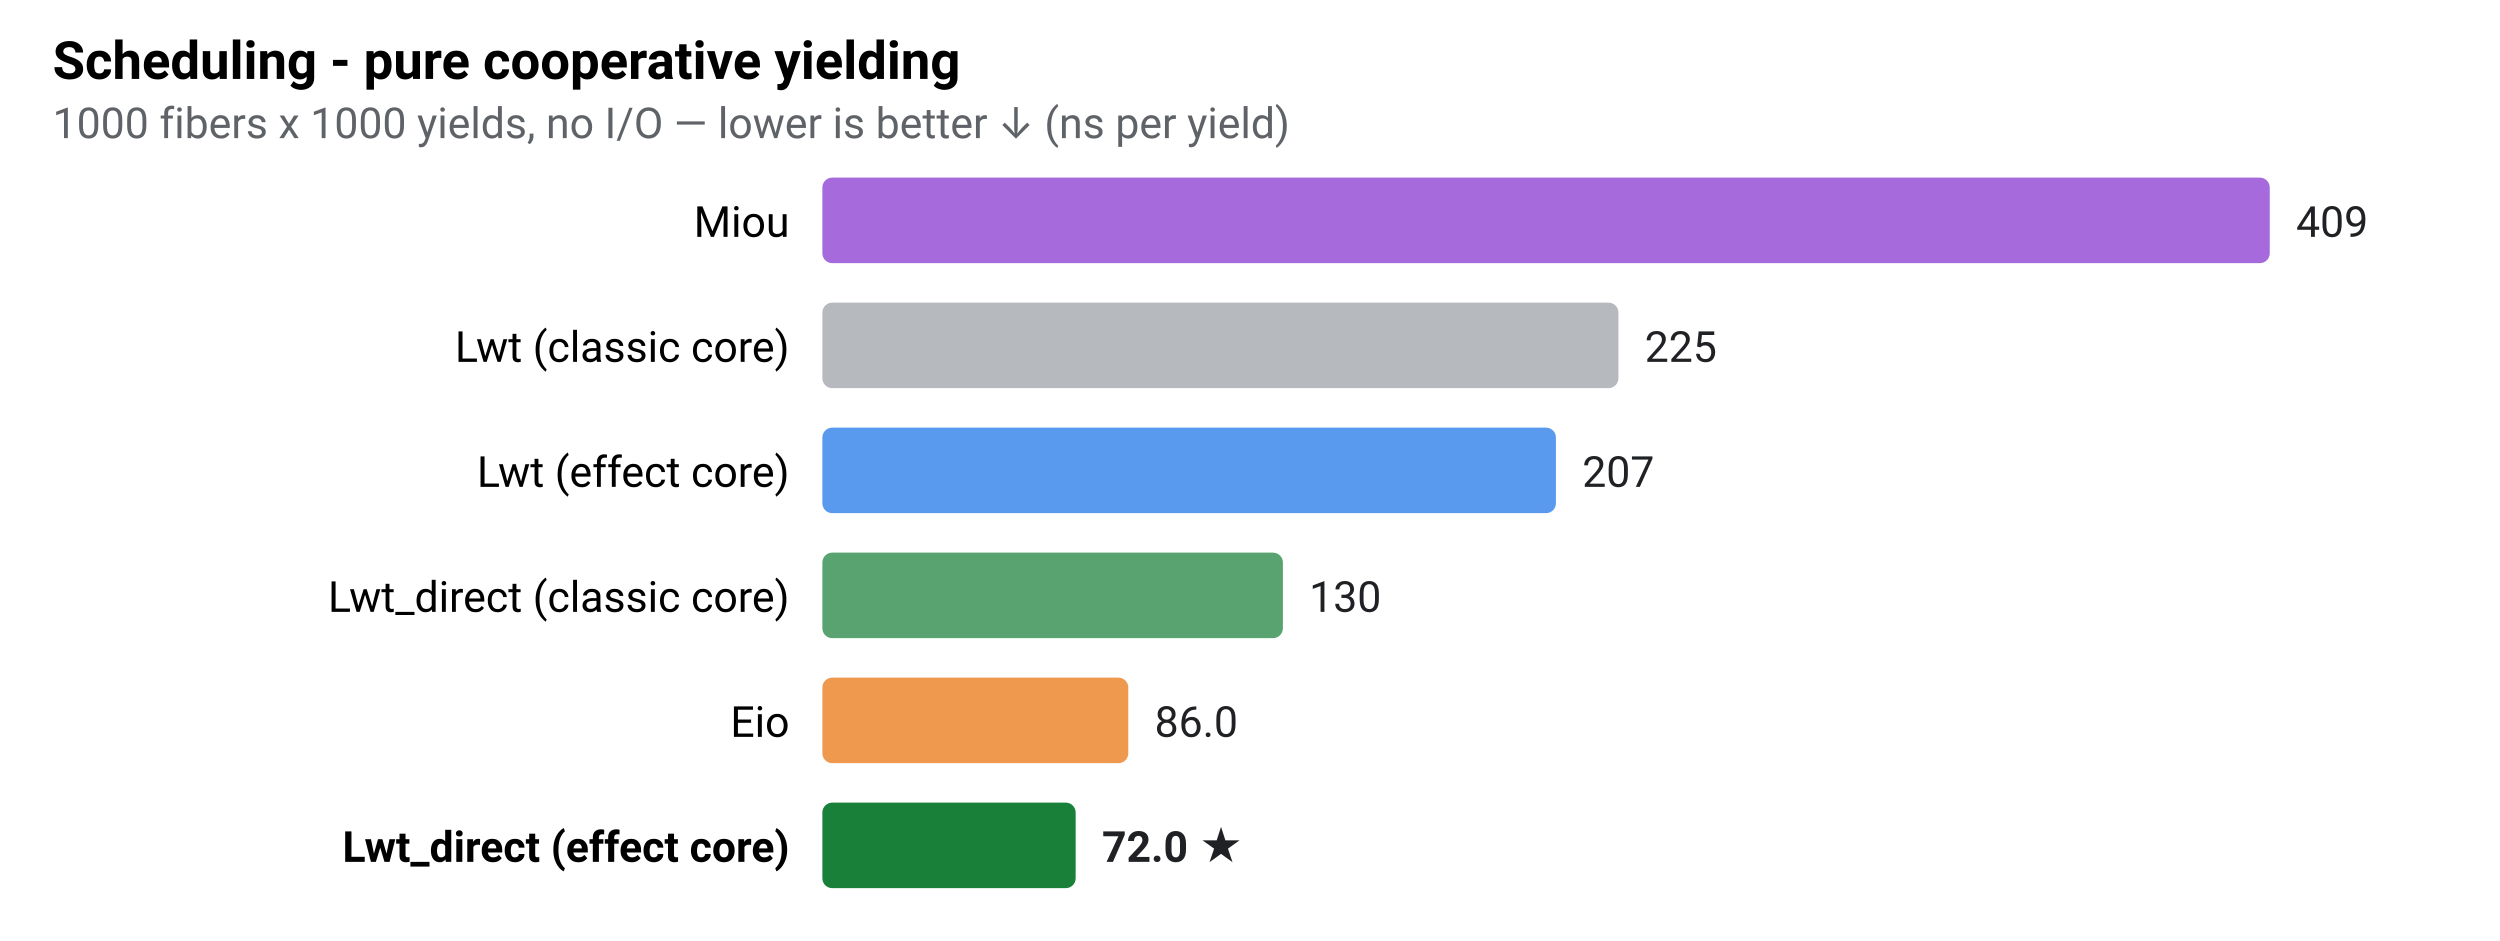
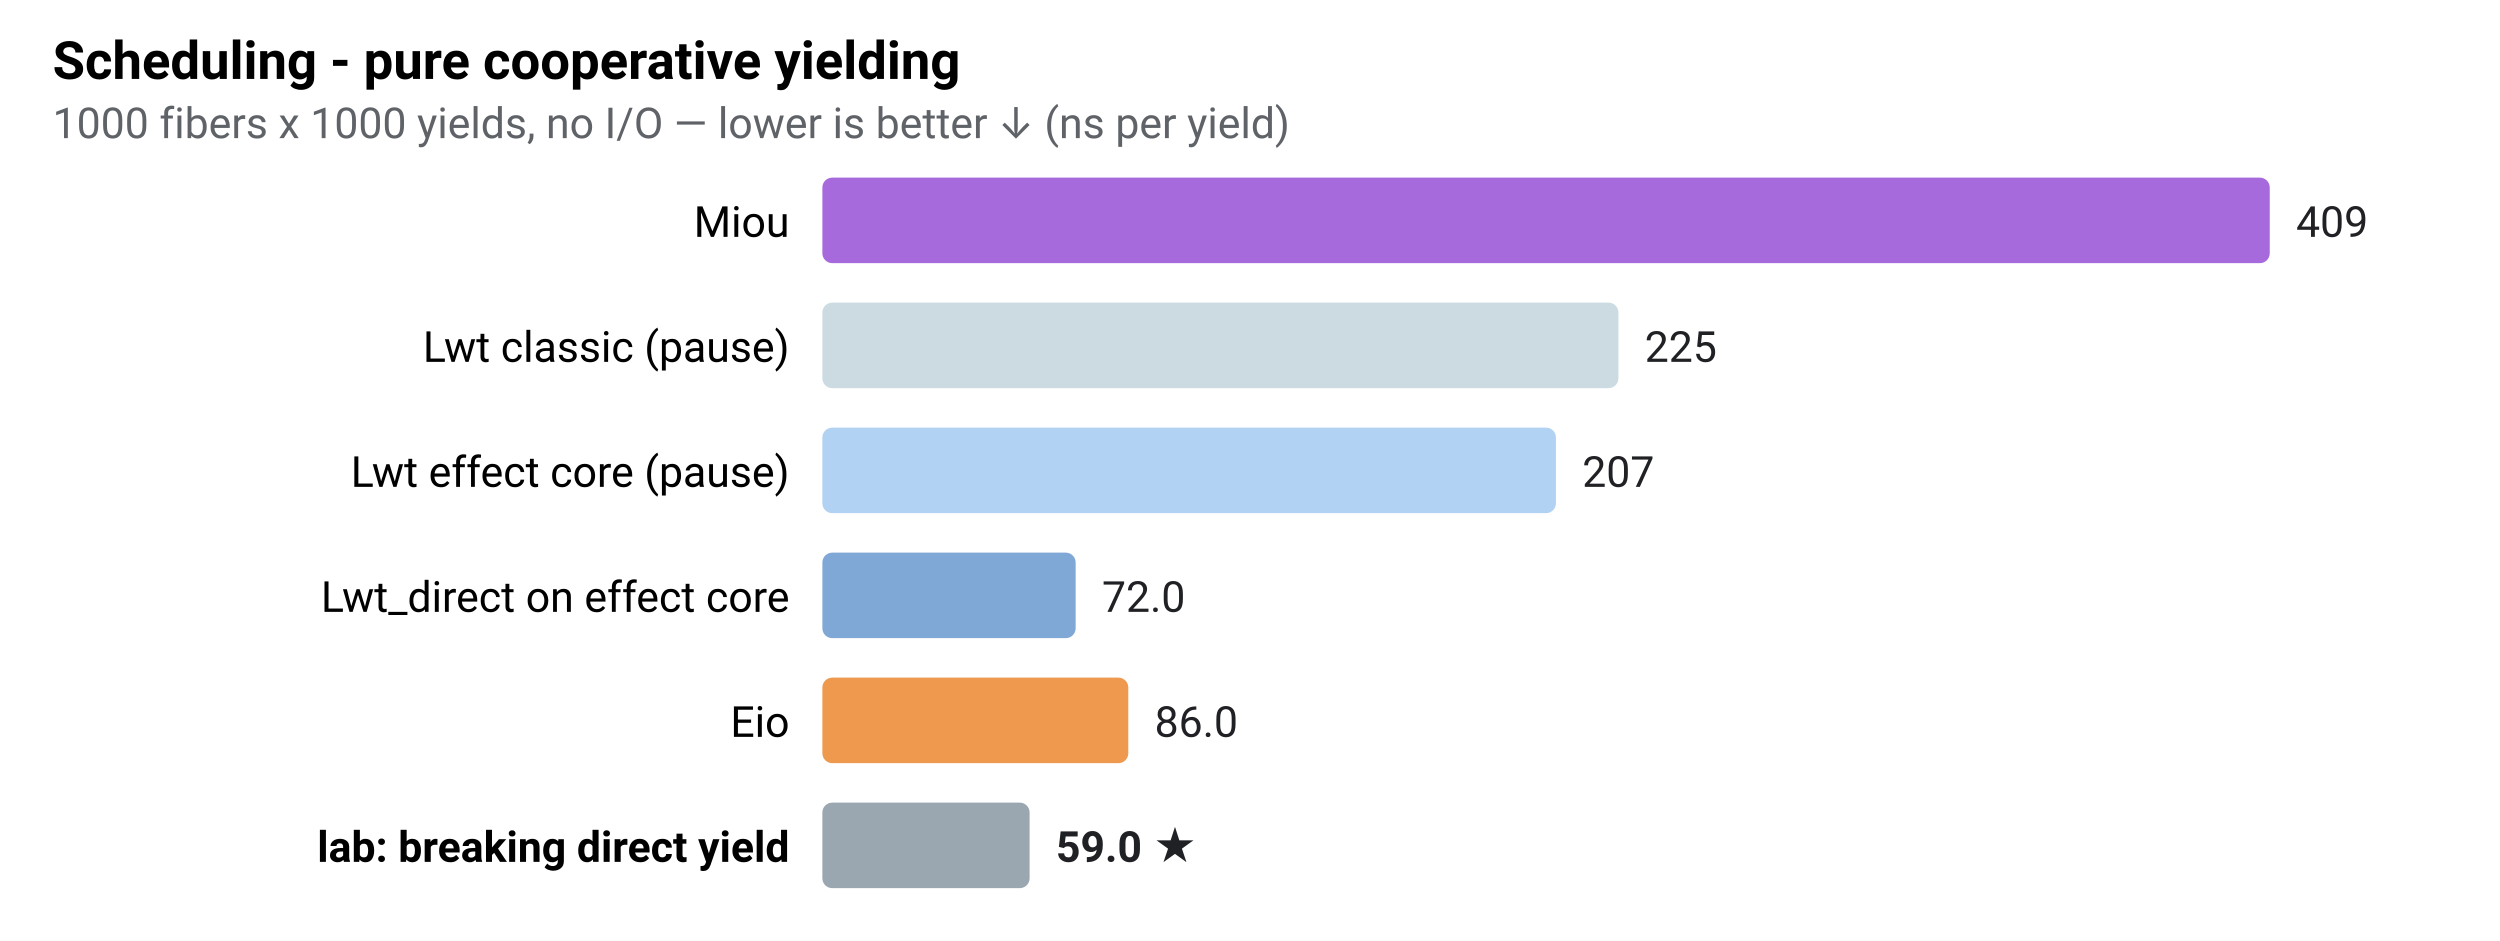
<svg xmlns="http://www.w3.org/2000/svg" width="760" height="286" font-family="-apple-system,Segoe UI,Roboto,sans-serif" font-size="13">
  <rect width="760" height="286" fill="white" />
  <text x="16" y="24" font-size="16" font-weight="700">Scheduling - pure cooperative yielding</text>
  <text x="16" y="42" fill="#5f6368">1000 fibers x 1000 yields, no I/O — lower is better ↓ (ns per yield)</text>
  <text x="240" y="72" text-anchor="end">Miou</text>
  <rect x="250" y="54" width="440" height="26" rx="3" fill="#8430ce" opacity="0.72" />
  <text x="698" y="72" fill="#202124">409</text>
-   <text x="240" y="110" text-anchor="end">Lwt (classic core)</text>
-   <rect x="250" y="92" width="242" height="26" rx="3" fill="#9aa0a6" opacity="0.72" />
+   <text x="240" y="110" text-anchor="end">Lwt classic (pause)</text>
+   <rect x="250" y="92" width="242" height="26" rx="3" fill="#b9cdd6" opacity="0.72" />
  <text x="500" y="110" fill="#202124">225</text>
-   <text x="240" y="148" text-anchor="end">Lwt (effect core)</text>
-   <rect x="250" y="130" width="223" height="26" rx="3" fill="#1a73e8" opacity="0.72" />
+   <text x="240" y="148" text-anchor="end">Lwt effect core (pause)</text>
+   <rect x="250" y="130" width="223" height="26" rx="3" fill="#93c0ee" opacity="0.72" />
  <text x="481" y="148" fill="#202124">207</text>
-   <text x="240" y="186" text-anchor="end">Lwt_direct (classic core)</text>
-   <rect x="250" y="168" width="140" height="26" rx="3" fill="#188038" opacity="0.72" />
-   <text x="398" y="186" fill="#202124">130</text>
+   <text x="240" y="186" text-anchor="end">Lwt_direct on effect core</text>
+   <rect x="250" y="168" width="77" height="26" rx="3" fill="#4f87c7" opacity="0.72" />
+   <text x="335" y="186" fill="#202124">72.0</text>
  <text x="240" y="224" text-anchor="end">Eio</text>
  <rect x="250" y="206" width="93" height="26" rx="3" fill="#e8710a" opacity="0.72" />
  <text x="351" y="224" fill="#202124">86.0</text>
-   <text x="240" y="262" text-anchor="end" font-weight="700">Lwt_direct (effect core)</text>
-   <rect x="250" y="244" width="77" height="26" rx="3" fill="#188038" />
-   <text x="335" y="262" fill="#202124" font-weight="700">72.0 ★</text>
+   <text x="240" y="262" text-anchor="end" font-weight="700">lab: breaking direct yield</text>
+   <rect x="250" y="244" width="63" height="26" rx="3" fill="#9aa7b1" />
+   <text x="321" y="262" fill="#202124" font-weight="700">59.0 ★</text>
</svg>
